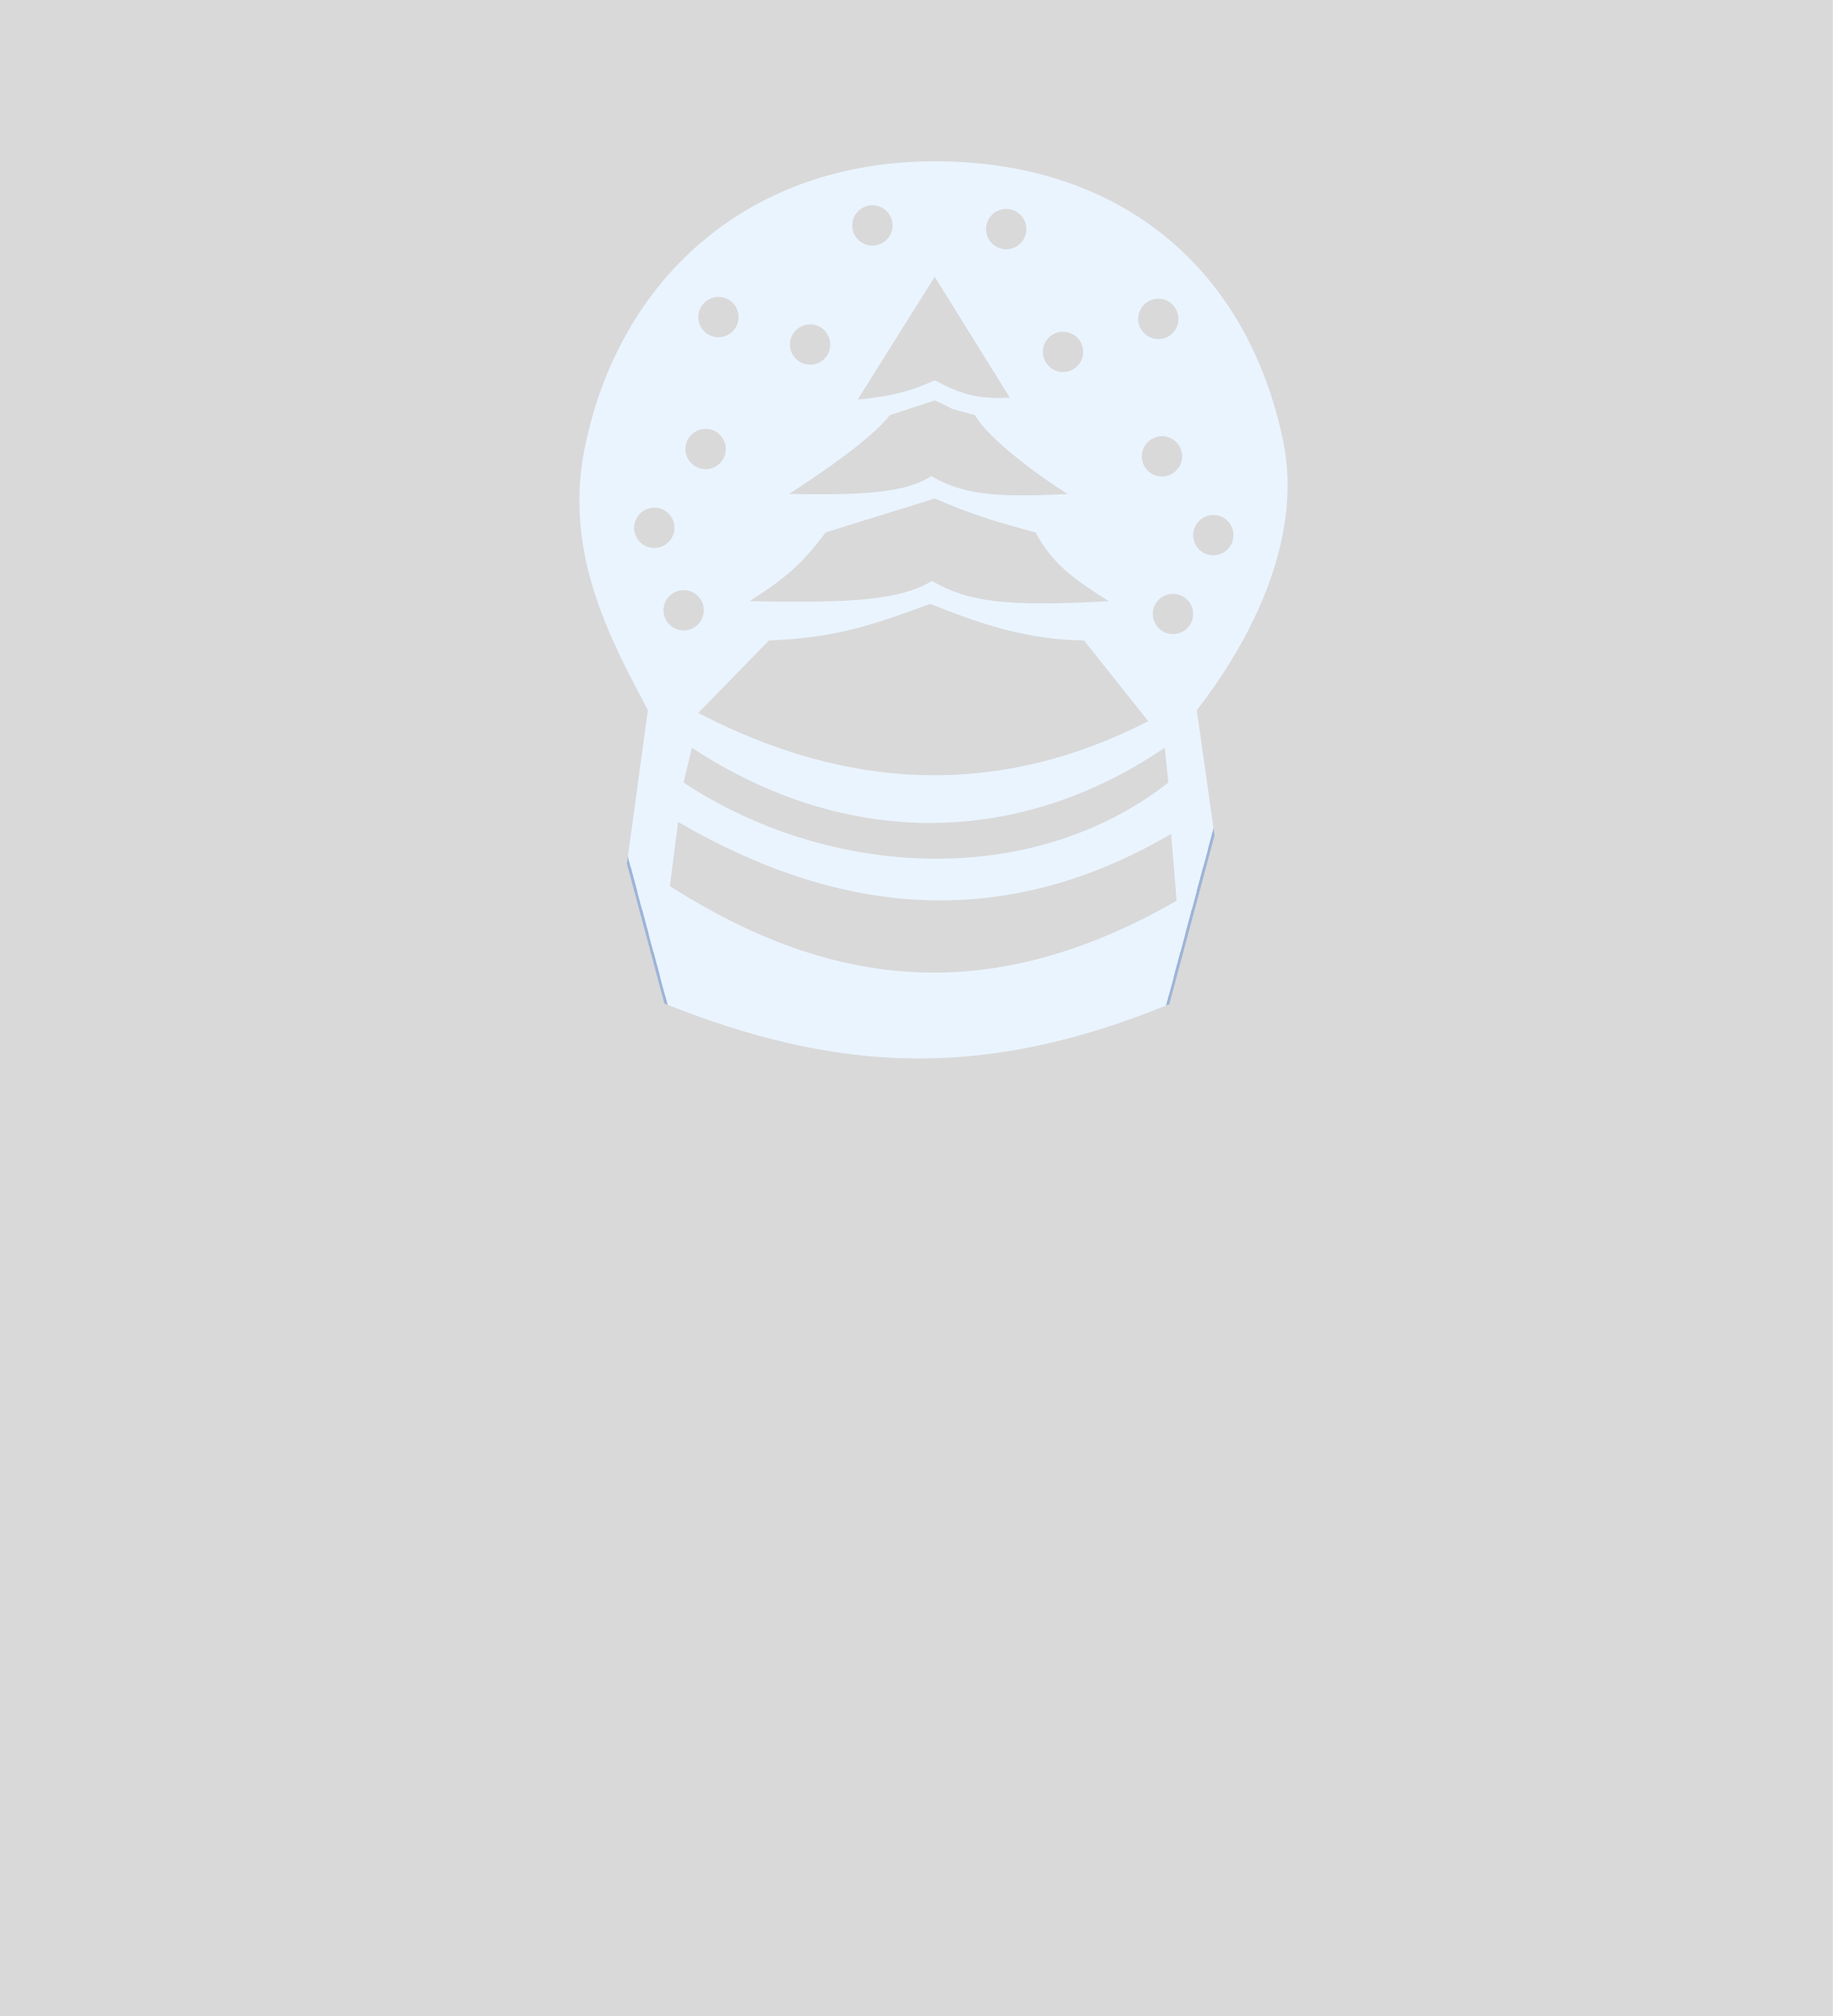
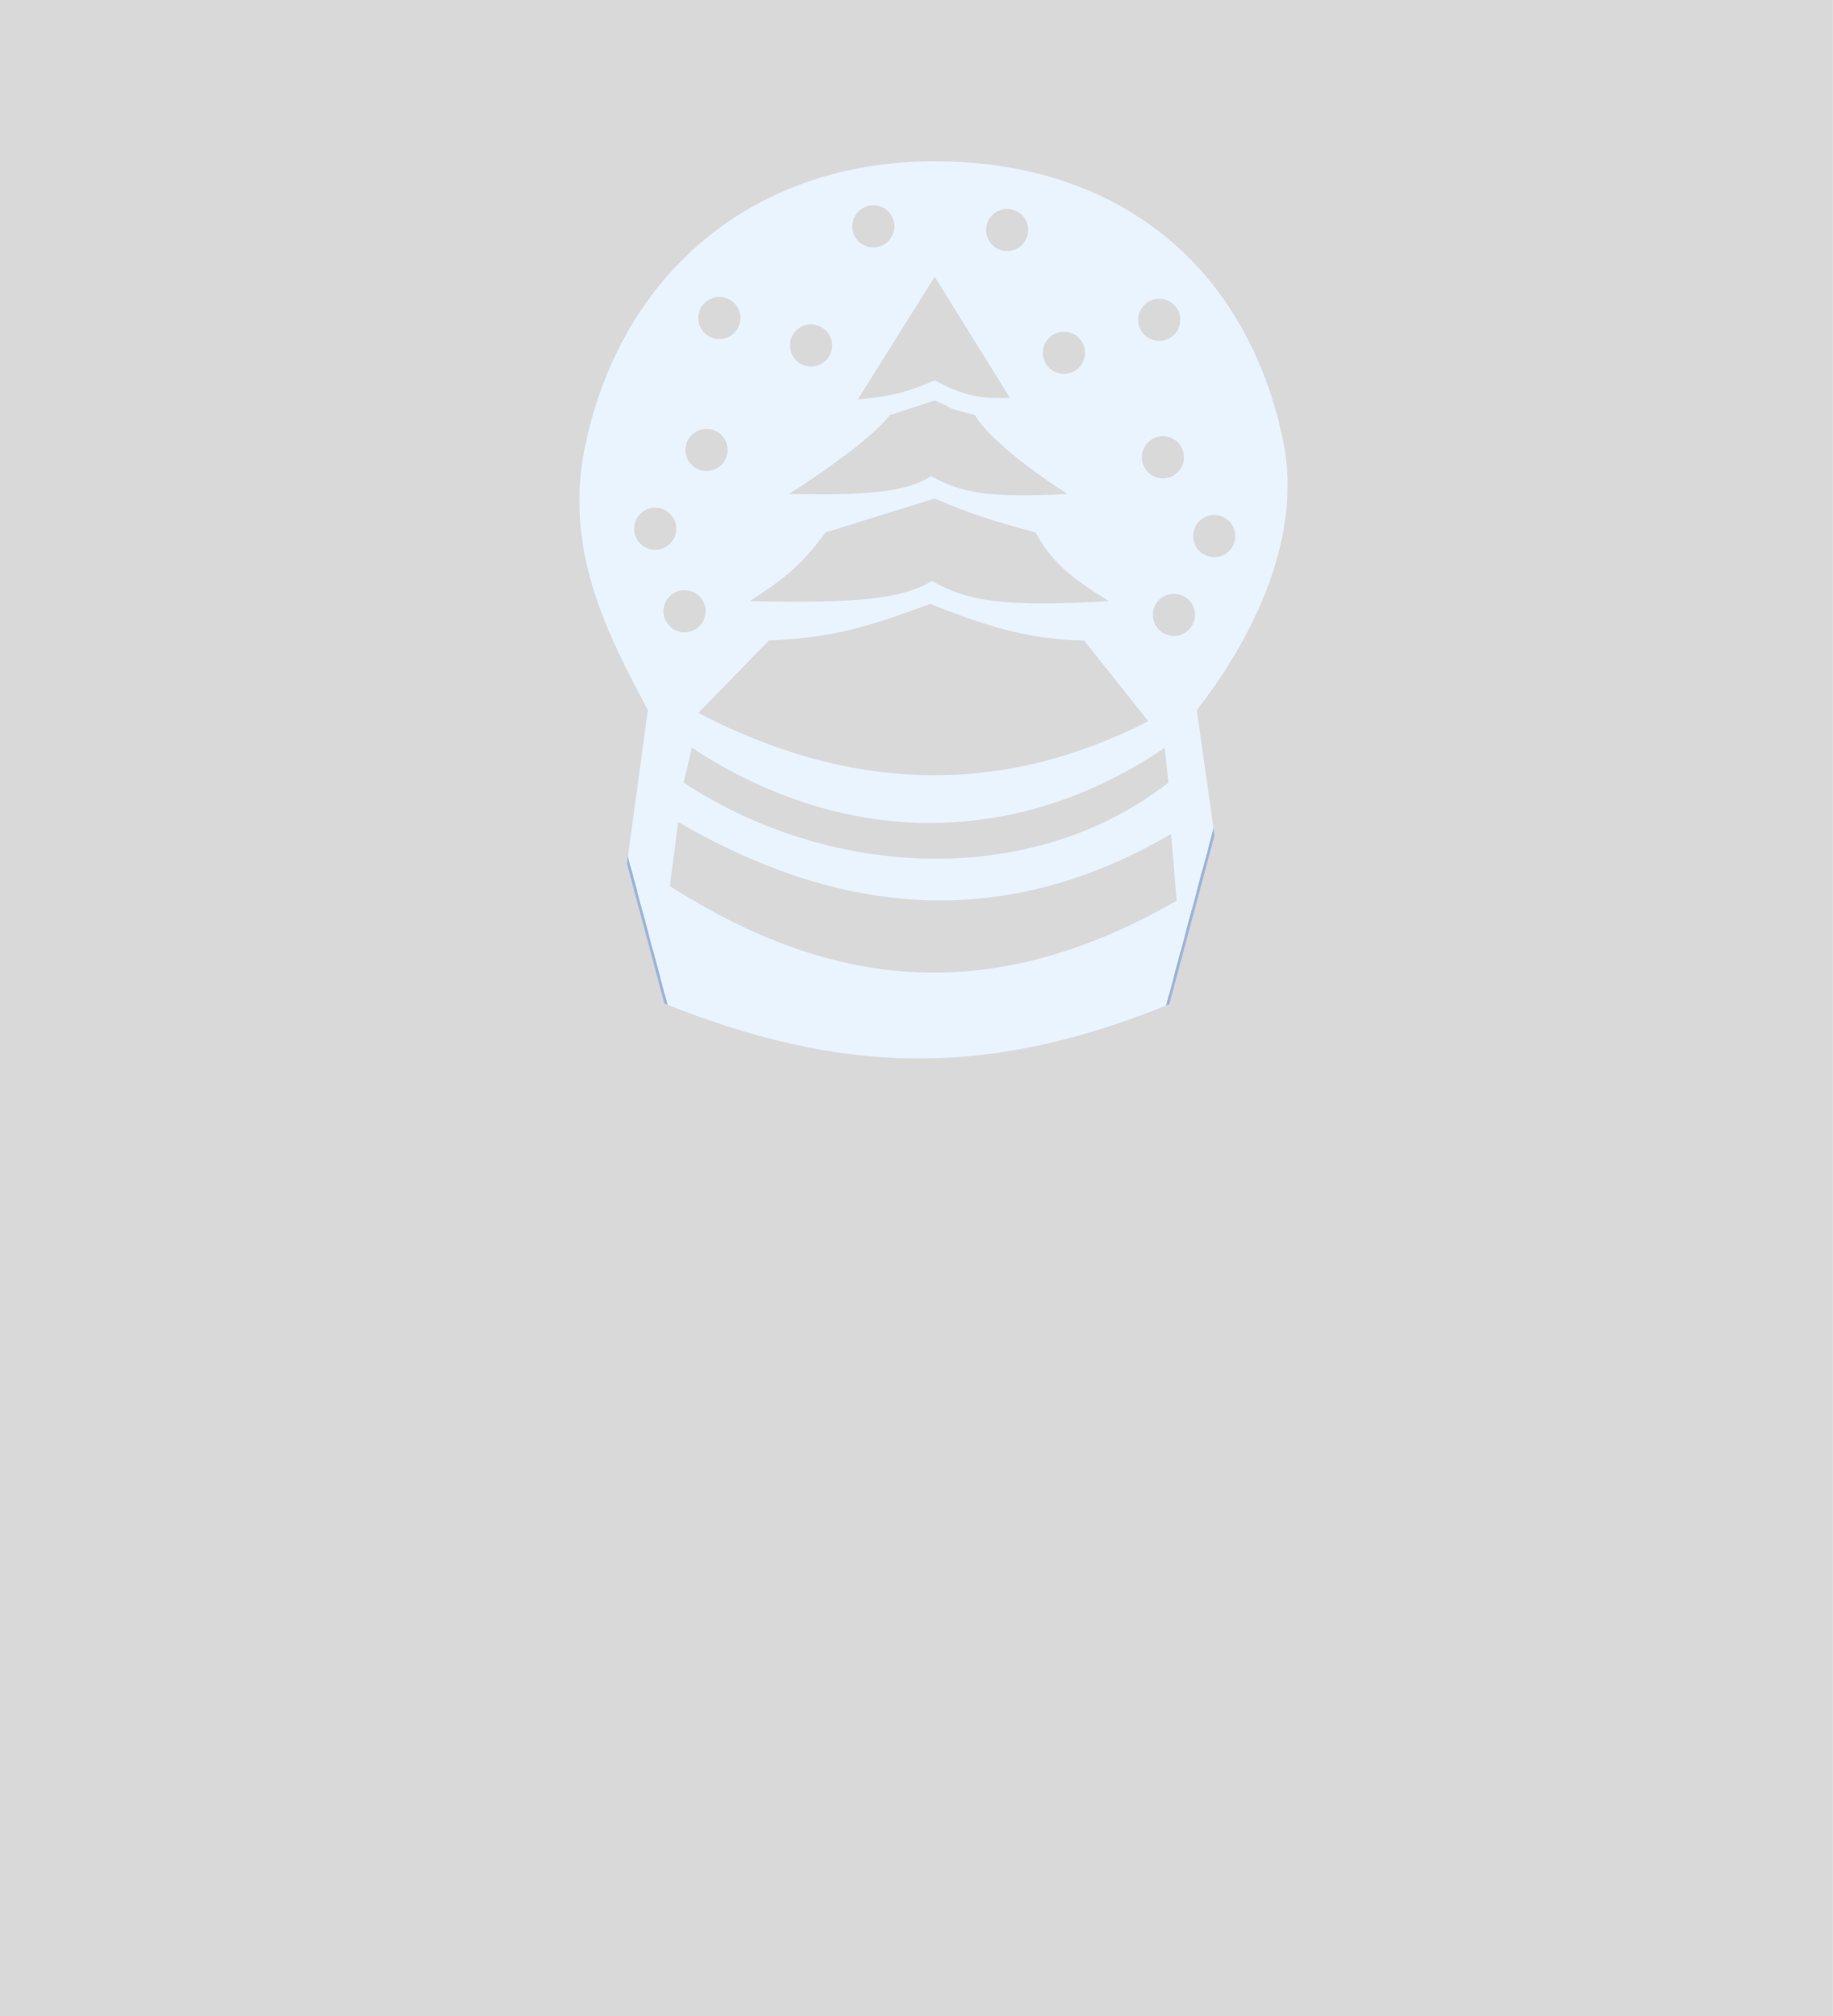
<svg xmlns="http://www.w3.org/2000/svg" width="1000" height="1100" viewBox="0 0 1000 1100" fill="none">
  <g clip-path="url(#clip0_164_140)">
    <path d="M500.3 1061.9L241.5 96C411.043 50.575 589.557 50.575 759.1 96L500.3 1061.9Z" fill="#EAF4FF" stroke-width="3" stroke="#9DB4D8" />
    <path d="M226 38L227.818 44.787M774.6 38L772.782 44.788M230.416 54.483L234.052 68.058M236.65 77.754L240.286 91.328M242.884 101.024L246.521 114.599M249.118 124.295L252.755 137.869M255.352 147.565L258.989 161.139M261.586 170.836L265.223 184.41M267.82 194.106L271.457 207.68M274.054 217.376L277.691 230.951M280.289 240.647L283.925 254.221M286.523 263.917L290.159 277.492M292.757 287.188L296.393 300.762M298.991 310.458L302.627 324.033M305.225 333.729L308.861 347.303M311.459 356.999L315.096 370.574M317.693 380.27L321.33 393.844M323.927 403.54L327.564 417.115M330.161 426.811L333.798 440.385M336.395 450.081L340.032 463.655M342.629 473.351L346.266 486.926M348.864 496.622L352.5 510.196M355.098 519.892L358.734 533.467M361.332 543.163L364.968 556.737M367.566 566.433L371.202 580.008M373.8 589.704L377.436 603.278M380.034 612.974L383.671 626.548M386.268 636.245L389.905 649.819M392.502 659.515L396.139 673.089M398.736 682.785L402.373 696.36M404.97 706.056L408.607 719.63M411.204 729.326L414.841 742.901M417.438 752.597L421.075 766.171M423.673 775.867L427.309 789.441M429.907 799.137L433.543 812.712M436.141 822.408L439.777 835.982M442.375 845.678L446.011 859.253M448.609 868.949L452.245 882.523M454.843 892.219L458.48 905.794M461.077 915.49L464.714 929.064M467.311 938.76L470.948 952.334M473.545 962.03L477.182 975.605M479.779 985.301L483.416 998.875M486.013 1008.57L489.65 1022.15M492.247 1031.84L495.884 1045.42M498.482 1055.11L500.3 1061.9L502.118 1055.11M504.716 1045.42L508.352 1031.84M510.95 1022.15L514.586 1008.57M517.184 998.876L520.821 985.301M523.418 975.605L527.055 962.031M529.652 952.335L533.289 938.761M535.886 929.065L539.523 915.49M542.12 905.794L545.757 892.22M548.354 882.524L551.991 868.949M554.589 859.253L558.225 845.679M560.823 835.983L564.459 822.408M567.057 812.712L570.693 799.138M573.291 789.442L576.927 775.867M579.525 766.171L583.161 752.597M585.759 742.901L589.396 729.326M591.993 719.63L595.63 706.056M598.227 696.36L601.864 682.786M604.461 673.09L608.098 659.515M610.695 649.819L614.332 636.245M616.929 626.549L620.566 612.974M623.164 603.278L626.8 589.704M629.398 580.008L633.034 566.433M635.632 556.737L639.268 543.163M641.866 533.467L645.502 519.892M648.1 510.196L651.736 496.622M654.334 486.926L657.971 473.352M660.568 463.656L664.205 450.081M666.802 440.385L670.439 426.811M673.036 417.115L676.673 403.54M679.27 393.844L682.907 380.27M685.504 370.574L689.141 356.999M691.738 347.303L695.375 333.729M697.973 324.033L701.609 310.459M704.207 300.763L707.843 287.188M710.441 277.492L714.077 263.918M716.675 254.222L720.311 240.647M722.909 230.951L726.545 217.377M729.143 207.681L732.78 194.106M735.377 184.41L739.014 170.836M741.611 161.14L745.248 147.566M747.845 137.87L751.482 124.295M754.079 114.599L757.716 101.025M760.313 91.329L763.95 77.754M766.547 68.058L770.184 54.484" stroke-width="3" stroke="#9DB4D8" />
-     <path d="M1326 1248H-159V-64H1326V1248ZM510 88C410 88 340 150 320 240C306 300 333 348.5 353.5 387.5L342.053 471.308L362.482 547.558C457.827 585.69 537.184 589.215 638.009 547.917L662.672 455.871L653 387.5C679.5 353.5 711.895 296.5 700 240C680 145 610 88 510 88ZM369.996 448.5C460.617 501.207 549.619 507.356 638.996 455L641.997 491.5C542.768 548.415 456.1 541.254 365.496 483.5L369.996 448.5ZM637.496 427C562.715 485.471 452.061 479.23 372.994 427L377.495 408C463.152 464.234 557.271 461.157 635.495 408L637.496 427ZM507.499 329.5C536.11 340.864 560.103 348.93 591.499 349.5L626.499 393.5C545.077 435.343 462.819 431.66 380.999 389L419.499 349.5C453.617 347.836 470.894 343.132 507.499 329.5ZM640 324C646.075 324 651 328.925 651 335C651 341.075 646.075 346 640 346C633.925 346 629 341.075 629 335C629 328.925 633.925 324 640 324ZM373 322C379.075 322 384 326.925 384 333C384 339.075 379.075 344 373 344C366.925 344 362 339.075 362 333C362 326.925 366.925 322 373 322ZM509.998 272C528.266 279.875 540.347 283.916 564.998 290.5C573.799 306.435 583.298 314.577 604.994 328C547.85 331.237 528.177 328.265 508.497 317C491.455 327.301 465.221 329.227 408.998 328C429.545 314.963 438.438 306.68 450.498 290.5L509.998 272ZM662 281C668.075 281 673 285.925 673 292C673 298.075 668.075 303 662 303C655.925 303 651 298.075 651 292C651 285.925 655.925 281 662 281ZM357 277C363.075 277 368 281.925 368 288C368 294.075 363.075 299 357 299C350.925 299 346 294.075 346 288C346 281.925 350.925 277 357 277ZM509.998 218.5C524.116 224.586 512.947 221.411 531.998 226.5C538.8 238.815 565.73 259.126 582.498 269.5C538.334 272.002 523.366 268.484 508.156 259.778C494.998 268.28 473.95 270.449 430.498 269.5C446.378 259.424 476.177 239.005 485.498 226.5L509.998 218.5ZM634 238C640.075 238 645 242.925 645 249C645 255.075 640.075 260 634 260C627.925 260 623 255.075 623 249C623 242.925 627.925 238 634 238ZM385 234C391.075 234 396 238.925 396 245C396 251.075 391.075 256 385 256C378.925 256 374 251.075 374 245C374 238.925 378.925 234 385 234ZM550.999 217C534.147 217.769 525.174 215.662 509.999 207.5C495.72 213.911 486.484 216.167 467.999 218L509.999 151L550.999 217ZM580 181C586.075 181 591 185.925 591 192C591 198.075 586.075 203 580 203C573.925 203 569 198.075 569 192C569 185.925 573.925 181 580 181ZM442 177C448.075 177 453 181.925 453 188C453 194.075 448.075 199 442 199C435.925 199 431 194.075 431 188C431 181.925 435.925 177 442 177ZM632 163C638.075 163 643 167.925 643 174C643 180.075 638.075 185 632 185C625.925 185 621 180.075 621 174C621 167.925 625.925 163 632 163ZM392 162C398.075 162 403 166.925 403 173C403 179.075 398.075 184 392 184C385.925 184 381 179.075 381 173C381 166.925 385.925 162 392 162ZM549 114C555.075 114 560 118.925 560 125C560 131.075 555.075 136 549 136C542.925 136 538 131.075 538 125C538 118.925 542.925 114 549 114ZM476 112C482.075 112 487 116.925 487 123C487 129.075 482.075 134 476 134C469.925 134 465 129.075 465 123C465 116.925 469.925 112 476 112Z" fill="#D9D9D9" />
+     <path d="M1326 1248H-159V-64H1326V1248ZM510 88C410 88 340 150 320 240C306 300 333 348.5 353.5 387.5L342.053 471.309L362.482 547.558C457.827 585.689 537.183 589.214 638.007 547.917L662.671 455.869L653 387.5C679.5 353.5 711.895 296.5 700 240C680 145 610 88 510 88ZM369.995 448.5C460.616 501.207 549.619 507.356 638.996 455L641.996 491.5C542.767 548.414 456.1 541.254 365.496 483.5L369.995 448.5ZM637.495 427C562.714 485.47 452.061 479.23 372.994 427L377.494 408C463.151 464.234 557.27 461.157 635.494 408L637.495 427ZM507.499 329.5C536.11 340.864 560.102 348.93 591.498 349.5L626.498 393.5C545.076 435.343 462.818 431.66 380.998 389L419.498 349.5C453.616 347.836 470.894 343.132 507.499 329.5ZM640.5 324C646.851 324 652 329.149 652 335.5C652 341.851 646.851 347 640.5 347C634.149 347 629 341.851 629 335.5C629 329.149 634.149 324 640.5 324ZM373.499 322C379.85 322 384.999 327.149 384.999 333.5C384.999 339.851 379.85 345 373.499 345C367.148 345 361.999 339.851 361.999 333.5C361.999 327.149 367.148 322 373.499 322ZM509.997 272C528.265 279.875 540.346 283.916 564.997 290.5C573.798 306.435 583.298 314.577 604.994 328C547.849 331.237 528.176 328.265 508.496 317C491.454 327.301 465.22 329.227 408.997 328C429.544 314.963 438.437 306.68 450.497 290.5L509.997 272ZM662.5 281C668.851 281 674 286.149 674 292.5C674 298.851 668.851 304 662.5 304C656.149 304 651 298.851 651 292.5C651 286.149 656.149 281 662.5 281ZM357.5 277C363.851 277 369 282.149 369 288.5C369 294.851 363.851 300 357.5 300C351.149 300 346 294.851 346 288.5C346 282.149 351.149 277 357.5 277ZM509.997 218.5C524.115 224.586 512.947 221.411 531.998 226.5C538.8 238.815 565.73 259.126 582.498 269.5C538.334 272.002 523.365 268.484 508.155 259.778C494.997 268.279 473.949 270.449 430.498 269.5C446.378 259.424 476.177 239.005 485.498 226.5L509.997 218.5ZM634.5 238C640.851 238 646 243.149 646 249.5C646 255.851 640.851 261 634.5 261C628.149 261 623 255.851 623 249.5C623 243.149 628.149 238 634.5 238ZM385.499 234C391.85 234 396.999 239.149 396.999 245.5C396.999 251.851 391.85 257 385.499 257C379.148 257 373.999 251.851 373.999 245.5C373.999 239.149 379.148 234 385.499 234ZM550.998 217C534.146 217.769 525.173 215.662 509.998 207.5C495.719 213.911 486.484 216.167 467.998 218L509.998 151L550.998 217ZM580.5 181C586.851 181 592 186.149 592 192.5C592 198.851 586.851 204 580.5 204C574.149 204 569 198.851 569 192.5C569 186.149 574.149 181 580.5 181ZM442.499 177C448.85 177 453.999 182.149 453.999 188.5C453.999 194.851 448.85 200 442.499 200C436.148 200 430.999 194.851 430.999 188.5C430.999 182.149 436.148 177 442.499 177ZM632.5 163C638.851 163 644 168.149 644 174.5C644 180.851 638.851 186 632.5 186C626.149 186 621 180.851 621 174.5C621 168.149 626.149 163 632.5 163ZM392.5 162C398.851 162 404 167.149 404 173.5C404 179.851 398.851 185 392.5 185C386.149 185 381 179.851 381 173.5C381 167.149 386.149 162 392.5 162ZM549.5 114C555.851 114 561 119.149 561 125.5C561 131.851 555.851 137 549.5 137C543.149 137 538 131.851 538 125.5C538 119.149 543.149 114 549.5 114ZM476.5 112C482.851 112 488 117.149 488 123.5C488 129.851 482.851 135 476.5 135C470.149 135 465 129.851 465 123.5C465 117.149 470.149 112 476.5 112Z" fill="#D9D9D9" />
  </g>
  <defs>
    <clipPath id="clip0_164_140">
      <rect width="1000" height="1100" fill="white" />
    </clipPath>
  </defs>
</svg>
